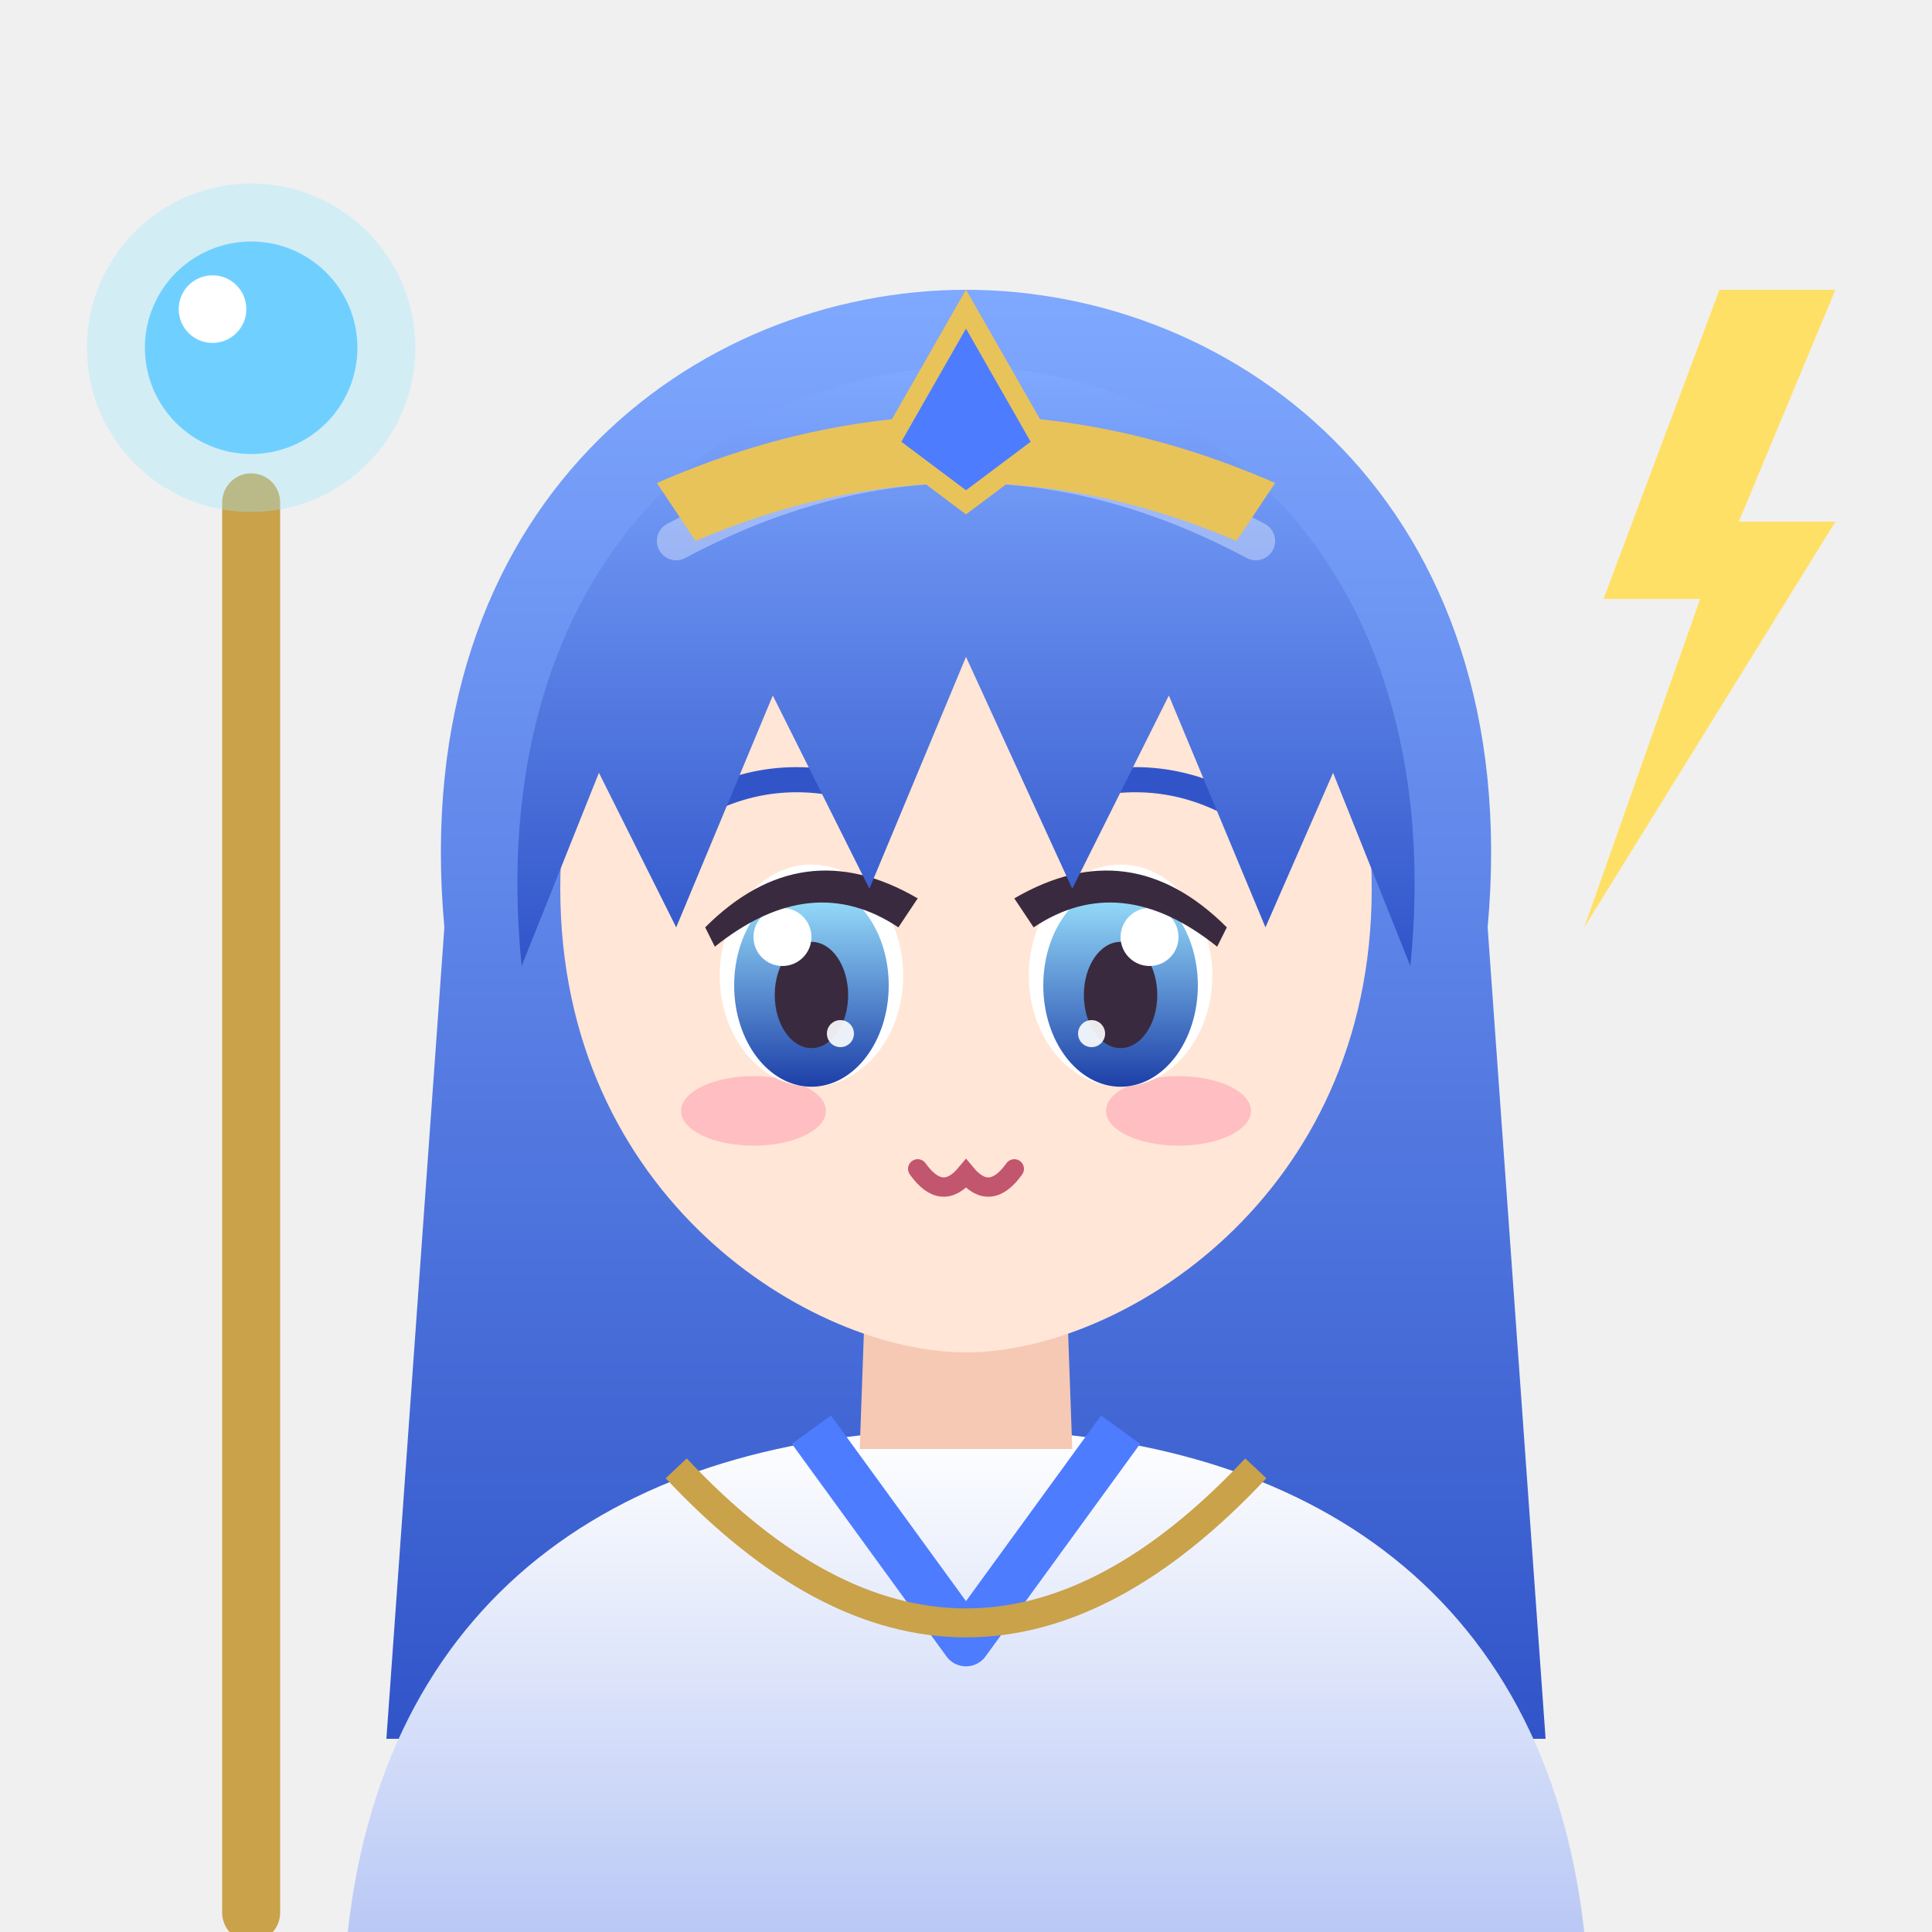
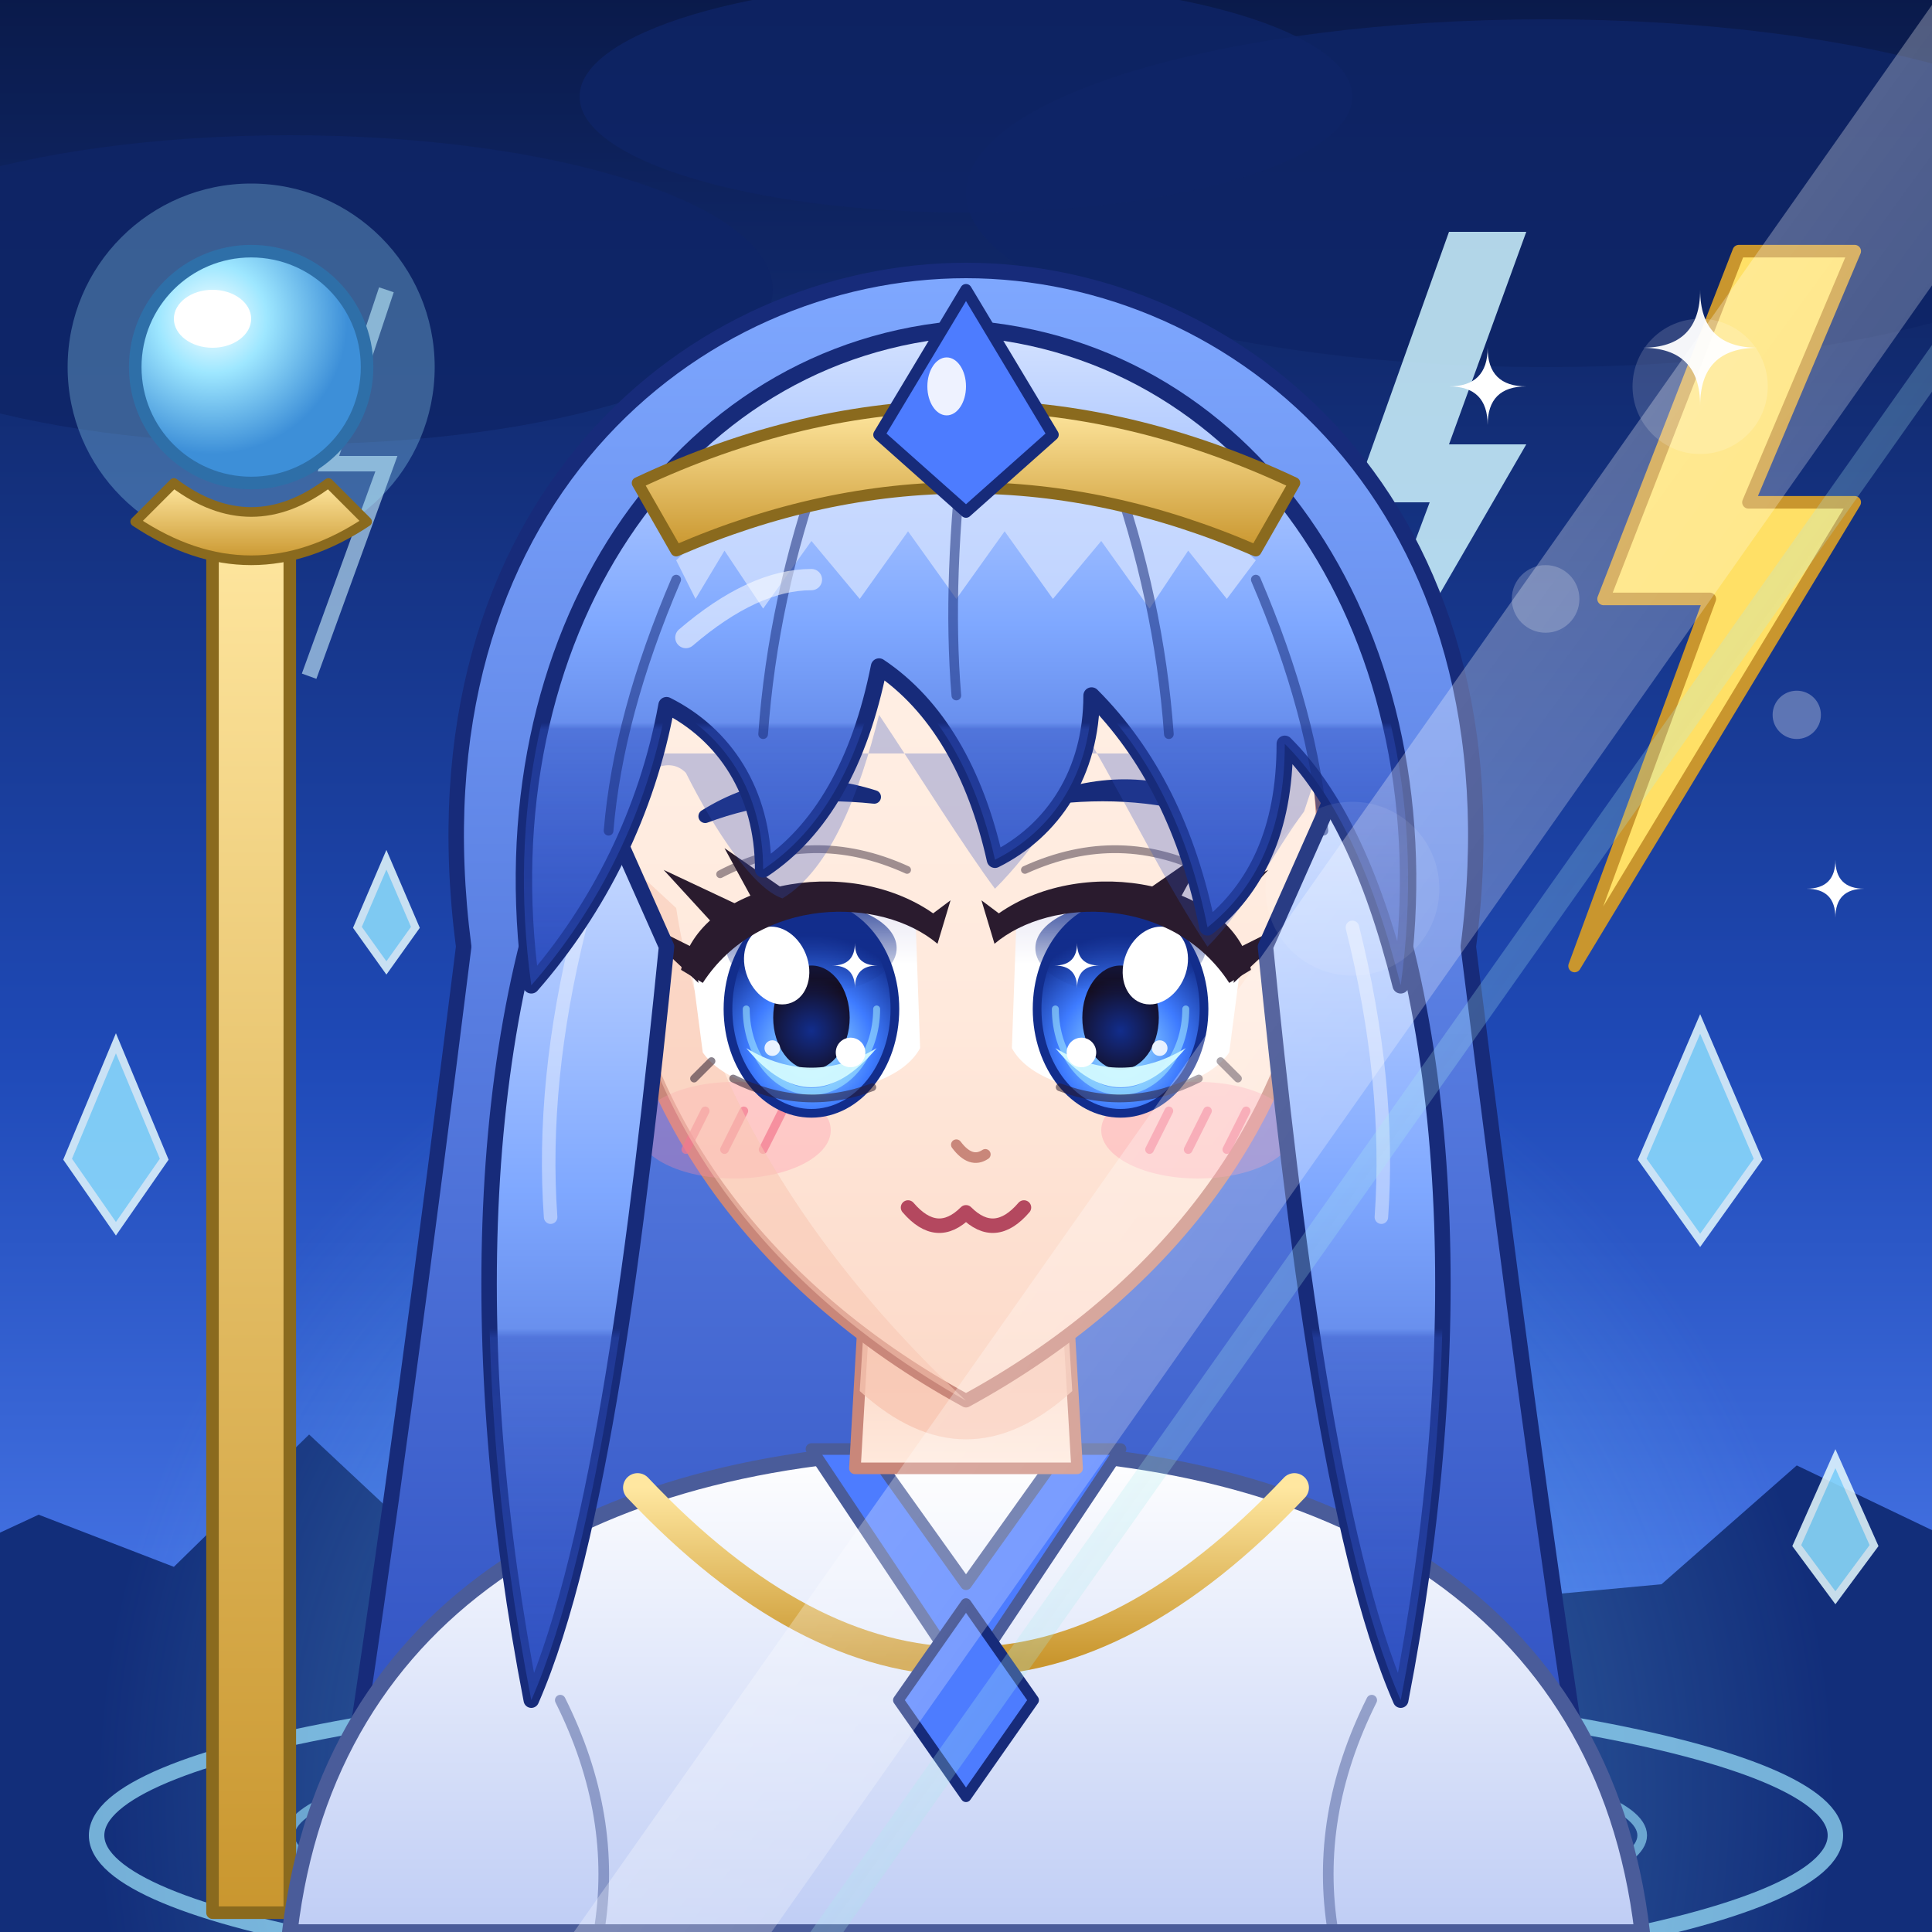
<svg xmlns="http://www.w3.org/2000/svg" viewBox="0 0 200 200" width="200" height="200">
  <defs>
    <linearGradient id="hair" x1="0" y1="0" x2="0" y2="1">
+       <stop offset="0" stop-color="#D4E2FF" />
+       <stop offset="0.45" stop-color="#7FA8FF" />
+       <stop offset="1" stop-color="#2E4FC0" />
+     </linearGradient>
+     <linearGradient id="hairback" x1="0" y1="0" x2="0" y2="1">
      <stop offset="0" stop-color="#7FA8FF" />
-       <stop offset="1" stop-color="#3155C9" />
+       <stop offset="1" stop-color="#2E4FC0" />
+     </linearGradient>
+     <linearGradient id="cel" x1="0" y1="0" x2="0" y2="1">
+       <stop offset="0" stop-color="#2E4FC0" stop-opacity="0" />
+       <stop offset="0.6" stop-color="#2E4FC0" stop-opacity="0" />
+       <stop offset="0.61" stop-color="#2E4FC0" stop-opacity="0.4" />
+       <stop offset="1" stop-color="#2E4FC0" stop-opacity="0.55" />
    </linearGradient>
    <linearGradient id="outfit" x1="0" y1="0" x2="0" y2="1">
      <stop offset="0" stop-color="#FFFFFF" />
-       <stop offset="1" stop-color="#B9C8F5" />
-     </linearGradient>
-     <linearGradient id="iris" x1="0" y1="0" x2="0" y2="1">
-       <stop offset="0" stop-color="#9EE7FF" />
-       <stop offset="1" stop-color="#1D3FA8" />
+       <stop offset="1" stop-color="#BFCDF5" />
+     </linearGradient>
+     <linearGradient id="skin" x1="0" y1="0" x2="0" y2="1">
+       <stop offset="0" stop-color="#FFF3EA" />
+       <stop offset="0.6" stop-color="#FFE9DC" />
+       <stop offset="1" stop-color="#FCD9C8" />
+     </linearGradient>
+     <linearGradient id="neck" x1="0" y1="0" x2="0" y2="1">
+       <stop offset="0" stop-color="#F7C6B2" />
+       <stop offset="1" stop-color="#FFE9DC" />
+     </linearGradient>
+     <linearGradient id="sclera" x1="0" y1="0" x2="0" y2="1">
+       <stop offset="0" stop-color="#E6E4F2" />
+       <stop offset="0.35" stop-color="#FFFFFF" />
+       <stop offset="1" stop-color="#FFFFFF" />
+     </linearGradient>
+     <radialGradient id="iris" gradientUnits="userSpaceOnUse" cx="84" cy="108" r="13" fx="84" fy="108">
+       <stop offset="0" stop-color="#A8F0FF" stop-opacity="1" />
+       <stop offset="0.55" stop-color="#3E7BFF" stop-opacity="1" />
+       <stop offset="1" stop-color="#122D8C" stop-opacity="1" />
+     </radialGradient>
+     <radialGradient id="pupil" gradientUnits="userSpaceOnUse" cx="84" cy="106" r="6" fx="84" fy="106">
+       <stop offset="0" stop-color="#122D8C" stop-opacity="1" />
+       <stop offset="1" stop-color="#140C1C" stop-opacity="1" />
+     </radialGradient>
+     <linearGradient id="lid" x1="0" y1="0" x2="0" y2="1">
+       <stop offset="0" stop-color="#122D8C" stop-opacity="0.8" />
+       <stop offset="1" stop-color="#122D8C" stop-opacity="0.0" />
+     </linearGradient>
+     <radialGradient id="blush" gradientUnits="userSpaceOnUse" cx="0" cy="0" r="1" fx="0" fy="0">
+       <stop offset="0" stop-color="#FF7D9C" stop-opacity="0.55" />
+       <stop offset="1" stop-color="#FF7D9C" stop-opacity="0" />
+     </radialGradient>
+     <linearGradient id="gold" x1="0" y1="0" x2="0" y2="1">
+       <stop offset="0" stop-color="#FFE7A0" />
+       <stop offset="1" stop-color="#C9962E" />
+     </linearGradient>
+     <radialGradient id="orb" gradientUnits="userSpaceOnUse" cx="22" cy="33" r="14" fx="22" fy="33">
+       <stop offset="0" stop-color="#FFFFFF" stop-opacity="1" />
+       <stop offset="0.4" stop-color="#9EE7FF" stop-opacity="1" />
+       <stop offset="1" stop-color="#3D8FD8" stop-opacity="1" />
+     </radialGradient>
+     <linearGradient id="bg" x1="0" y1="0" x2="0" y2="1">
+       <stop offset="0" stop-color="#0A1A4A" />
+       <stop offset="0.55" stop-color="#1F4AB8" />
+       <stop offset="1" stop-color="#5C8CFF" />
+     </linearGradient>
+     <radialGradient id="arcane" gradientUnits="userSpaceOnUse" cx="100" cy="186" r="90" fx="100" fy="186">
+       <stop offset="0" stop-color="#7FD8FF" stop-opacity="0.55" />
+       <stop offset="1" stop-color="#7FD8FF" stop-opacity="0" />
+     </radialGradient>
+     <linearGradient id="beam" x1="0" y1="0" x2="1" y2="1">
+       <stop offset="0" stop-color="#FFFFFF" stop-opacity="0" />
+       <stop offset="0.4" stop-color="#FFFFFF" stop-opacity="0.32" />
+       <stop offset="1" stop-color="#FFFFFF" stop-opacity="0" />
+     </linearGradient>
+     <linearGradient id="prism" x1="0" y1="0" x2="1" y2="1">
+       <stop offset="0" stop-color="#FF9AD5" stop-opacity="0" />
+       <stop offset="0.4" stop-color="#9AE7FF" stop-opacity="0.3" />
+       <stop offset="1" stop-color="#FFF59A" stop-opacity="0" />
    </linearGradient>
  </defs>
-   <line x1="26" y1="198" x2="26" y2="52" stroke="#C9A24A" stroke-width="6" stroke-linecap="round" />
-   <circle cx="26" cy="36" r="17" fill="#9EE7FF" opacity="0.35" />
-   <circle cx="26" cy="36" r="11" fill="#6FD0FF" />
-   <circle cx="22" cy="32" r="3.5" fill="#FFFFFF" />
-   <path d="M178,30 L166,62 L176,62 L164,96 L190,54 L180,54 L190,30 Z" fill="#FFE066" />
-   <path d="M46,96 C42,52 72,30 100,30 C128,30 158,52 154,96 L160,180 L40,180 Z" fill="url(#hair)" />
-   <path d="M36,200 C40,164 66,148 100,148 C134,148 160,164 164,200 Z" fill="url(#outfit)" />
-   <path d="M84,148 L100,170 L116,148" fill="none" stroke="#4D7CFF" stroke-width="5" stroke-linejoin="round" />
-   <path d="M70,152 Q100,184 130,152" stroke="#C9A24A" stroke-width="3" fill="none" />
-   <path d="M90,122 L110,122 L111,150 L89,150 Z" fill="#F6C9B4" />
-   <path d="M58,92 C58,124 84,140 100,140 C116,140 142,124 142,92 C142,62 122,48 100,48 C78,48 58,62 58,92 Z" fill="#FFE6D6" />
-   <ellipse cx="78" cy="115" rx="7.5" ry="3.6" fill="#FF8FA8" opacity="0.45" />
-   <ellipse cx="122" cy="115" rx="7.5" ry="3.6" fill="#FF8FA8" opacity="0.45" />
-   <ellipse cx="84" cy="101" rx="9.5" ry="11.5" fill="#FFFFFF" />
-   <ellipse cx="84" cy="102" rx="8" ry="10.5" fill="url(#iris)" />
-   <ellipse cx="84" cy="103" rx="3.8" ry="5.5" fill="#3A2A3F" />
-   <circle cx="81" cy="97" r="3" fill="#FFFFFF" />
-   <circle cx="87" cy="107" r="1.4" fill="#FFFFFF" opacity="0.9" />
-   <path d="M73,96 Q83,86 95,93 L97,90 L93,96 Q84,90 74,98 Z" fill="#3A2A3F" />
-   <ellipse cx="116" cy="101" rx="9.5" ry="11.5" fill="#FFFFFF" />
-   <ellipse cx="116" cy="102" rx="8" ry="10.5" fill="url(#iris)" />
-   <ellipse cx="116" cy="103" rx="3.8" ry="5.5" fill="#3A2A3F" />
-   <circle cx="119" cy="97" r="3" fill="#FFFFFF" />
-   <circle cx="113" cy="107" r="1.4" fill="#FFFFFF" opacity="0.9" />
-   <path d="M127,96 Q117,86 105,93 L103,90 L107,96 Q116,90 126,98 Z" fill="#3A2A3F" />
-   <path d="M73,83 Q81,79 90,82" stroke="#3155C9" stroke-width="2.6" fill="none" stroke-linecap="round" />
-   <path d="M110,82 Q119,79 127,83" stroke="#3155C9" stroke-width="2.6" fill="none" stroke-linecap="round" />
-   <path d="M95,121 Q97.5,124.5 100,121.5 Q102.5,124.5 105,121" stroke="#C2566E" stroke-width="2" fill="none" stroke-linecap="round" />
-   <path d="M54,100 C50,60 74,38 100,38 C126,38 150,60 146,100 L138,80 L131,96 L121,72 L111,92 L100,68 L90,92 L80,72 L70,96 L62,80 Z" fill="url(#hair)" />
-   <path d="M70,56 Q100,40 130,56" stroke="#FFFFFF" stroke-width="4" opacity="0.35" fill="none" stroke-linecap="round" />
-   <path d="M68,50 Q100,36 132,50 L128,56 Q100,44 72,56 Z" fill="#E8C35A" />
-   <path d="M100,32 L108,46 L100,52 L92,46 Z" fill="#4D7CFF" stroke="#E8C35A" stroke-width="2" />
+   <rect x="0" y="0" width="200" height="200" fill="url(#bg)" />
+   <ellipse cx="30" cy="30" rx="50" ry="16" fill="#0E2466" opacity="0.8" />
+   <ellipse cx="160" cy="20" rx="60" ry="18" fill="#0E2466" opacity="0.8" />
+   <ellipse cx="100" cy="10" rx="40" ry="12" fill="#0E2466" opacity="0.8" />
+   <path d="M150,24 L140,52 L148,52 L136,84 L158,46 L150,46 L158,24 Z" fill="#CFF4FF" opacity="0.85" />
+   <path d="M40,30 L34,48 L40,48 L32,70" stroke="#CFF4FF" stroke-width="1.6" fill="none" opacity="0.6" />
+   <path d="M-10,210 L-10.0,163.3 L4.0,156.8 L18.0,162.2 L32.0,148.5 L46.0,161.6 L60.0,158.3 L74.0,157.8 L88.0,166.3 L102.0,167.2 L116.0,169.7 L130.0,169.8 L144.0,168.1 L158.0,165.3 L172.0,164.0 L186.0,151.7 L200.0,158.4 L210,210 Z" fill="#122E7A" />
+   <circle cx="100" cy="186" r="90" fill="url(#arcane)" />
+   <ellipse cx="100" cy="190" rx="90" ry="16" fill="none" stroke="#9EE7FF" stroke-width="1.6" opacity="0.7" />
+   <ellipse cx="100" cy="190" rx="70" ry="11" fill="none" stroke="#9EE7FF" stroke-width="1" opacity="0.6" />
+   <path d="M176,106 L182,120 L176,128.4 L170,120 Z" fill="#8FE0FF" stroke="#E6FBFF" stroke-width="0.8" opacity="0.85" />
+   <path d="M12,108 L17,120 L12,127.2 L7,120 Z" fill="#8FE0FF" stroke="#E6FBFF" stroke-width="0.8" opacity="0.85" />
+   <path d="M190,151 L194,160 L190,165.4 L186,160 Z" fill="#8FE0FF" stroke="#E6FBFF" stroke-width="0.8" opacity="0.85" />
+   <path d="M40,89 L43,96 L40,100.2 L37,96 Z" fill="#8FE0FF" stroke="#E6FBFF" stroke-width="0.8" opacity="0.85" />
+   <path d="M22,198 L22,54 L30,54 L30,198 Z" fill="url(#gold)" stroke="#8A6A1E" stroke-width="1.3" stroke-linejoin="round" stroke-linecap="round" />
+   <circle cx="26" cy="38" r="19" fill="#9EE7FF" opacity="0.3" />
+   <circle cx="26" cy="38" r="12" fill="url(#orb)" stroke="#2E6FA8" stroke-width="1.3" />
+   <ellipse cx="22" cy="33" rx="4" ry="3" fill="#FFFFFF" />
+   <path d="M14,54 Q26,62 38,54 L34,50 Q26,56 18,50 Z" fill="url(#gold)" stroke="#8A6A1E" stroke-width="1" stroke-linejoin="round" stroke-linecap="round" />
+   <path d="M180,26 L166,62 L177,62 L163,100 L192,52 L181,52 L192,26 Z" fill="#FFE066" stroke="#C9962E" stroke-width="1.3" stroke-linejoin="round" stroke-linecap="round" />
+   <path d="M154,36 Q154,40 158,40 Q154,40 154,44 Q154,40 150,40 Q154,40 154,36 Z" fill="#FFFFFF" opacity="1.0" />
+   <path d="M190,89 Q190,92 193,92 Q190,92 190,95 Q190,92 187,92 Q190,92 190,89 Z" fill="#FFFFFF" opacity="1.0" />
+   <path d="M48,98 C42,52 72,28 100,28 C128,28 158,52 152,98 C156,130 160,160 164,186 L36,186 C40,160 44,130 48,98 Z" fill="url(#hairback)" stroke="#172B7A" stroke-width="1.6" stroke-linejoin="round" stroke-linecap="round" />
+   <path d="M30,200 C34,166 62,150 100,150 C138,150 166,166 170,200 Z" fill="url(#outfit)" stroke="#4A5C9A" stroke-width="1.6" stroke-linejoin="round" stroke-linecap="round" />
+   <path d="M58,176 Q64,188 62,200" fill="none" stroke="#4A5C9A" stroke-width="1.1" stroke-linecap="round" stroke-linejoin="round" opacity="0.5" />
+   <path d="M142,176 Q136,188 138,200" fill="none" stroke="#4A5C9A" stroke-width="1.1" stroke-linecap="round" stroke-linejoin="round" opacity="0.5" />
+   <path d="M84,150 L100,174 L116,150 L110,150 L100,164 L90,150 Z" fill="#4D7CFF" stroke="#4A5C9A" stroke-width="1.2" stroke-linejoin="round" stroke-linecap="round" />
+   <path d="M66,154 Q100,190 134,154" fill="none" stroke="url(#gold)" stroke-width="3" stroke-linecap="round" stroke-linejoin="round" />
+   <path d="M93,176 L100,166 L107,176 L100,186 Z" fill="#4D7CFF" stroke="#172B7A" stroke-width="1.1" stroke-linejoin="round" stroke-linecap="round" />
+   <ellipse cx="62.5" cy="104" rx="5.5" ry="8" fill="#FBD4C3" stroke="#C9877A" stroke-width="1.2" />
+   <ellipse cx="137.5" cy="104" rx="5.5" ry="8" fill="#FBD4C3" stroke="#C9877A" stroke-width="1.2" />
+   <path d="M90,126 L110,126 L111.5,152 L88.5,152 Z" fill="url(#neck)" stroke="#C9877A" stroke-width="1.2" stroke-linejoin="round" stroke-linecap="round" />
+   <path d="M89.5,136 Q100,150 110.5,136 L111,144 Q100,154 89,144 Z" fill="#F7C6B2" opacity="0.8" />
+   <path d="M63,88 C63,58 80,44 100,44 C120,44 137,58 137,88 C137,113 122,133 100,145 C78,133 63,113 63,88 Z" fill="url(#skin)" stroke="#C9877A" stroke-width="1.4" stroke-linejoin="round" stroke-linecap="round" />
+   <ellipse cx="76" cy="117" rx="10" ry="5" fill="#FF8FA8" opacity="0.32" />
+   <path d="M71,119 L73,115" fill="none" stroke="#F2788F" stroke-width="0.9" stroke-linecap="round" stroke-linejoin="round" opacity="0.7" />
+   <path d="M75,119 L77,115" fill="none" stroke="#F2788F" stroke-width="0.9" stroke-linecap="round" stroke-linejoin="round" opacity="0.7" />
+   <path d="M79,119 L81,115" fill="none" stroke="#F2788F" stroke-width="0.9" stroke-linecap="round" stroke-linejoin="round" opacity="0.7" />
+   <ellipse cx="124" cy="117" rx="10" ry="5" fill="#FF8FA8" opacity="0.32" />
+   <path d="M119,119 L121,115" fill="none" stroke="#F2788F" stroke-width="0.9" stroke-linecap="round" stroke-linejoin="round" opacity="0.7" />
+   <path d="M123,119 L125,115" fill="none" stroke="#F2788F" stroke-width="0.9" stroke-linecap="round" stroke-linejoin="round" opacity="0.7" />
+   <path d="M127,119 L129,115" fill="none" stroke="#F2788F" stroke-width="0.9" stroke-linecap="round" stroke-linejoin="round" opacity="0.7" />
+   <path d="M63.5,88 C63.5,112 77,132 100,145 C86,132 73,114 70,94 Z" fill="#F7C6B2" opacity="0.55" />
+   <g transform="matrix(0.9 0 0 0.9 8.4 11.3)">
+     <path d="M70,97 C72,90 90,88 96,94 L96.5,108 C93,114.5 76,115 71.5,108.5 Z" fill="url(#sclera)" />
+     <ellipse cx="84" cy="103.5" rx="9.6" ry="12" fill="url(#iris)" stroke="#122D8C" stroke-width="1" />
+     <path d="M76.5,103.5 A7.5 9.5 0 0 0 91.5,103.5" fill="none" stroke="#A8F0FF" stroke-width="0.8" stroke-linecap="round" stroke-linejoin="round" opacity="0.55" />
+     <ellipse cx="84" cy="104.5" rx="4.4" ry="6" fill="url(#pupil)" />
+     <ellipse cx="84" cy="96.5" rx="9.8" ry="5.2" fill="url(#lid)" />
+     <path d="M76.5,108 Q84,117 91.5,108 Q84,112.5 76.5,108 Z" fill="#D2FAFF" opacity="0.95" />
+     <ellipse cx="80" cy="98.5" rx="3.6" ry="4.6" fill="#FFFFFF" transform="rotate(-22 80 98.5)" />
+     <circle cx="88.5" cy="108.5" r="1.7" fill="#FFFFFF" />
+     <circle cx="79.5" cy="108" r="0.9" fill="#FFFFFF" opacity="0.85" />
+     <path d="M89,95.9 Q89,98.5 91.6,98.5 Q89,98.5 89,101.1 Q89,98.5 86.4,98.5 Q89,98.5 89,95.9 Z" fill="#FFFFFF" opacity="1.0" />
+     <path d="M69,99 C71,89 88,85.5 98,92.5 L100,91 L98.5,96 C92,90.5 78,90.5 71.5,100.5 Z" fill="#2A1B2E" />
+     <path d="M70.5,96.5 L62.5,92.5 L71,100.5 Z" fill="#2A1B2E" />
+     <path d="M72.5,93.5 L67,87.5 L75.5,91.5 Z" fill="#2A1B2E" />
+     <path d="M77,90.5 L74,85 L80.5,89.5 Z" fill="#2A1B2E" />
+     <path d="M73.5,88 Q84,82.5 95,87.5" fill="none" stroke="#2A1B2E" stroke-width="0.9" stroke-linecap="round" stroke-linejoin="round" opacity="0.45" />
+     <path d="M75,111.5 Q83,115.5 91,112.5" fill="none" stroke="#2A1B2E" stroke-width="0.9" stroke-linecap="round" stroke-linejoin="round" opacity="0.55" />
+     <path d="M72.5,109.5 L70.5,111.5" fill="none" stroke="#2A1B2E" stroke-width="0.9" stroke-linecap="round" stroke-linejoin="round" opacity="0.55" />
+   </g>
+   <g transform="matrix(-1 0 0 1 200 0)">
+     <g transform="matrix(0.9 0 0 0.9 8.4 11.3)">
+       <path d="M70,97 C72,90 90,88 96,94 L96.5,108 C93,114.5 76,115 71.5,108.5 Z" fill="url(#sclera)" />
+       <ellipse cx="84" cy="103.5" rx="9.6" ry="12" fill="url(#iris)" stroke="#122D8C" stroke-width="1" />
+       <path d="M76.5,103.5 A7.5 9.5 0 0 0 91.5,103.5" fill="none" stroke="#A8F0FF" stroke-width="0.8" stroke-linecap="round" stroke-linejoin="round" opacity="0.55" />
+       <ellipse cx="84" cy="104.5" rx="4.4" ry="6" fill="url(#pupil)" />
+       <ellipse cx="84" cy="96.5" rx="9.8" ry="5.2" fill="url(#lid)" />
+       <path d="M76.5,108 Q84,117 91.5,108 Q84,112.5 76.5,108 Z" fill="#D2FAFF" opacity="0.95" />
+       <ellipse cx="80" cy="98.5" rx="3.6" ry="4.6" fill="#FFFFFF" transform="rotate(-22 80 98.5)" />
+       <circle cx="88.5" cy="108.5" r="1.7" fill="#FFFFFF" />
+       <circle cx="79.5" cy="108" r="0.9" fill="#FFFFFF" opacity="0.85" />
+       <path d="M89,95.9 Q89,98.5 91.6,98.5 Q89,98.5 89,101.1 Q89,98.5 86.4,98.5 Q89,98.5 89,95.9 Z" fill="#FFFFFF" opacity="1.0" />
+       <path d="M69,99 C71,89 88,85.5 98,92.5 L100,91 L98.5,96 C92,90.5 78,90.5 71.5,100.5 Z" fill="#2A1B2E" />
+       <path d="M70.5,96.5 L62.5,92.5 L71,100.5 Z" fill="#2A1B2E" />
+       <path d="M72.5,93.5 L67,87.5 L75.5,91.5 Z" fill="#2A1B2E" />
+       <path d="M77,90.5 L74,85 L80.5,89.5 Z" fill="#2A1B2E" />
+       <path d="M73.5,88 Q84,82.5 95,87.5" fill="none" stroke="#2A1B2E" stroke-width="0.9" stroke-linecap="round" stroke-linejoin="round" opacity="0.45" />
+       <path d="M75,111.5 Q83,115.5 91,112.5" fill="none" stroke="#2A1B2E" stroke-width="0.9" stroke-linecap="round" stroke-linejoin="round" opacity="0.55" />
+       <path d="M72.5,109.5 L70.5,111.5" fill="none" stroke="#2A1B2E" stroke-width="0.9" stroke-linecap="round" stroke-linejoin="round" opacity="0.55" />
+     </g>
+   </g>
+   <path d="M73,84.5 Q81,79.5 90.5,82.5 Q81,81.5 73,84.5 Z" fill="#172B7A" stroke="#172B7A" stroke-width="1.4" stroke-linejoin="round" stroke-linecap="round" />
+   <g transform="matrix(-1 0 0 1 200 0)">
+     <path d="M73,84.5 Q81,79.5 90.5,82.5 Q81,81.5 73,84.5 Z" fill="#172B7A" stroke="#172B7A" stroke-width="1.4" stroke-linejoin="round" stroke-linecap="round" />
+   </g>
+   <path d="M99,118.5 Q100.5,120.5 102,119.5" fill="none" stroke="#C9877A" stroke-width="1.1" stroke-linecap="round" stroke-linejoin="round" />
+   <path d="M94,125 Q97,128.5 100,125.5 Q103,128.5 106,125" fill="none" stroke="#B4485F" stroke-width="1.5" stroke-linecap="round" stroke-linejoin="round" />
+   <path d="M63,84 C66,80 69,78 71,80 C74,86 78,92 81,93 C86,90 89,82 91,74 C95,80 100,88 103,92 C107,88 111,82 113,77 C117,84 121,92 125,98 C129,94 132,88 135,84 L137,78 L63,78 Z" fill="#2E4FC0" opacity="0.28" />
+   <path d="M61,80 C49,104 48,140 55,176 C62,160 66,128 69,98 Z" fill="url(#hair)" stroke="#172B7A" stroke-width="1.6" stroke-linejoin="round" stroke-linecap="round" />
+   <g transform="matrix(-1 0 0 1 200 0)">
+     <path d="M61,80 C49,104 48,140 55,176 C62,160 66,128 69,98 Z" fill="url(#hair)" stroke="#172B7A" stroke-width="1.6" stroke-linejoin="round" stroke-linecap="round" />
+   </g>
+   <path d="M60,96 Q56,112 57,126" fill="none" stroke="#FFFFFF" stroke-width="1.4" stroke-linecap="round" stroke-linejoin="round" opacity="0.4" />
+   <path d="M140,96 Q144,112 143,126" fill="none" stroke="#FFFFFF" stroke-width="1.4" stroke-linecap="round" stroke-linejoin="round" opacity="0.4" />
+   <path d="M55,102 C50,66 70,36 100,34 C130,36 150,66 145,102 C142,90 138,82 133,77 C133,86 130,92 125,96 C123,86 119,78 113,72 C113,80 109,86 103,89 C101,80 97,73 91,69 C89,79 85,86 79,90 C79,82 75,76 69,73 C67,84 62,94 55,102 Z" fill="url(#hair)" stroke="#172B7A" stroke-width="1.7" stroke-linejoin="round" stroke-linecap="round" />
+   <path d="M55,102 C50,66 70,36 100,34 C130,36 150,66 145,102 C142,90 138,82 133,77 C133,86 130,92 125,96 C123,86 119,78 113,72 C113,80 109,86 103,89 C101,80 97,73 91,69 C89,79 85,86 79,90 C79,82 75,76 69,73 C67,84 62,94 55,102 Z" fill="url(#cel)" />
+   <path d="M61,80 C49,104 48,140 55,176 C62,160 66,128 69,98 Z" fill="url(#cel)" />
+   <g transform="matrix(-1 0 0 1 200 0)">
+     <path d="M61,80 C49,104 48,140 55,176 C62,160 66,128 69,98 Z" fill="url(#cel)" />
+   </g>
+   <path d="M70,58 C80,48 120,48 130,58 L127,62 L123,57 L119,63 L114,56 L109,62 L104,55 L99,62 L94,55 L89,62 L84,56 L79,63 L75,57 L72,62 Z" fill="#D4E2FF" opacity="0.75" />
+   <path d="M85,48 Q80,62 79,76" fill="none" stroke="#172B7A" stroke-width="1.0" stroke-linecap="round" stroke-linejoin="round" opacity="0.55" />
+   <path d="M100,44 Q98,60 99,72" fill="none" stroke="#172B7A" stroke-width="1.0" stroke-linecap="round" stroke-linejoin="round" opacity="0.55" />
+   <path d="M115,48 Q120,62 121,76" fill="none" stroke="#172B7A" stroke-width="1.0" stroke-linecap="round" stroke-linejoin="round" opacity="0.55" />
+   <path d="M70,60 Q64,74 63,86" fill="none" stroke="#172B7A" stroke-width="1.0" stroke-linecap="round" stroke-linejoin="round" opacity="0.55" />
+   <path d="M130,60 Q136,74 137,86" fill="none" stroke="#172B7A" stroke-width="1.0" stroke-linecap="round" stroke-linejoin="round" opacity="0.55" />
+   <path d="M71,66 Q78,60 84,60" fill="none" stroke="#FFFFFF" stroke-width="2.2" stroke-linecap="round" stroke-linejoin="round" opacity="0.55" />
+   <path d="M66,50 Q100,34 134,50 L130,57 Q100,44 70,57 Z" fill="url(#gold)" stroke="#8A6A1E" stroke-width="1.2" stroke-linejoin="round" stroke-linecap="round" />
+   <path d="M100,30 L109,45 L100,53 L91,45 Z" fill="#4D7CFF" stroke="#172B7A" stroke-width="1.2" stroke-linejoin="round" stroke-linecap="round" />
+   <ellipse cx="98" cy="40" rx="2" ry="3" fill="#FFFFFF" opacity="0.9" />
+   <path d="M206.0,-8.0 L218.0,4.0 L70.0,214.0 L58.0,202.0 Z" fill="url(#beam)" />
+   <path d="M221.0,6.0 L223.0,8.0 L76.0,216.0 L74.0,214.0 Z" fill="url(#prism)" />
+   <circle cx="176.0" cy="40.0" r="7" fill="#FFFFFF" opacity="0.16" />
+   <circle cx="160.0" cy="62.0" r="3.5" fill="#FFFFFF" opacity="0.22" />
+   <circle cx="140.0" cy="92.0" r="9" fill="#FFFFFF" opacity="0.08" />
+   <circle cx="186.0" cy="74.0" r="2.5" fill="#FFFFFF" opacity="0.3" />
+   <path d="M176.0,30.0 Q176.0,36.0 182.0,36.0 Q176.0,36.0 176.0,42.0 Q176.0,36.0 170.0,36.0 Q176.0,36.0 176.0,30.0 Z" fill="#FFFFFF" opacity="0.95" />
</svg>
